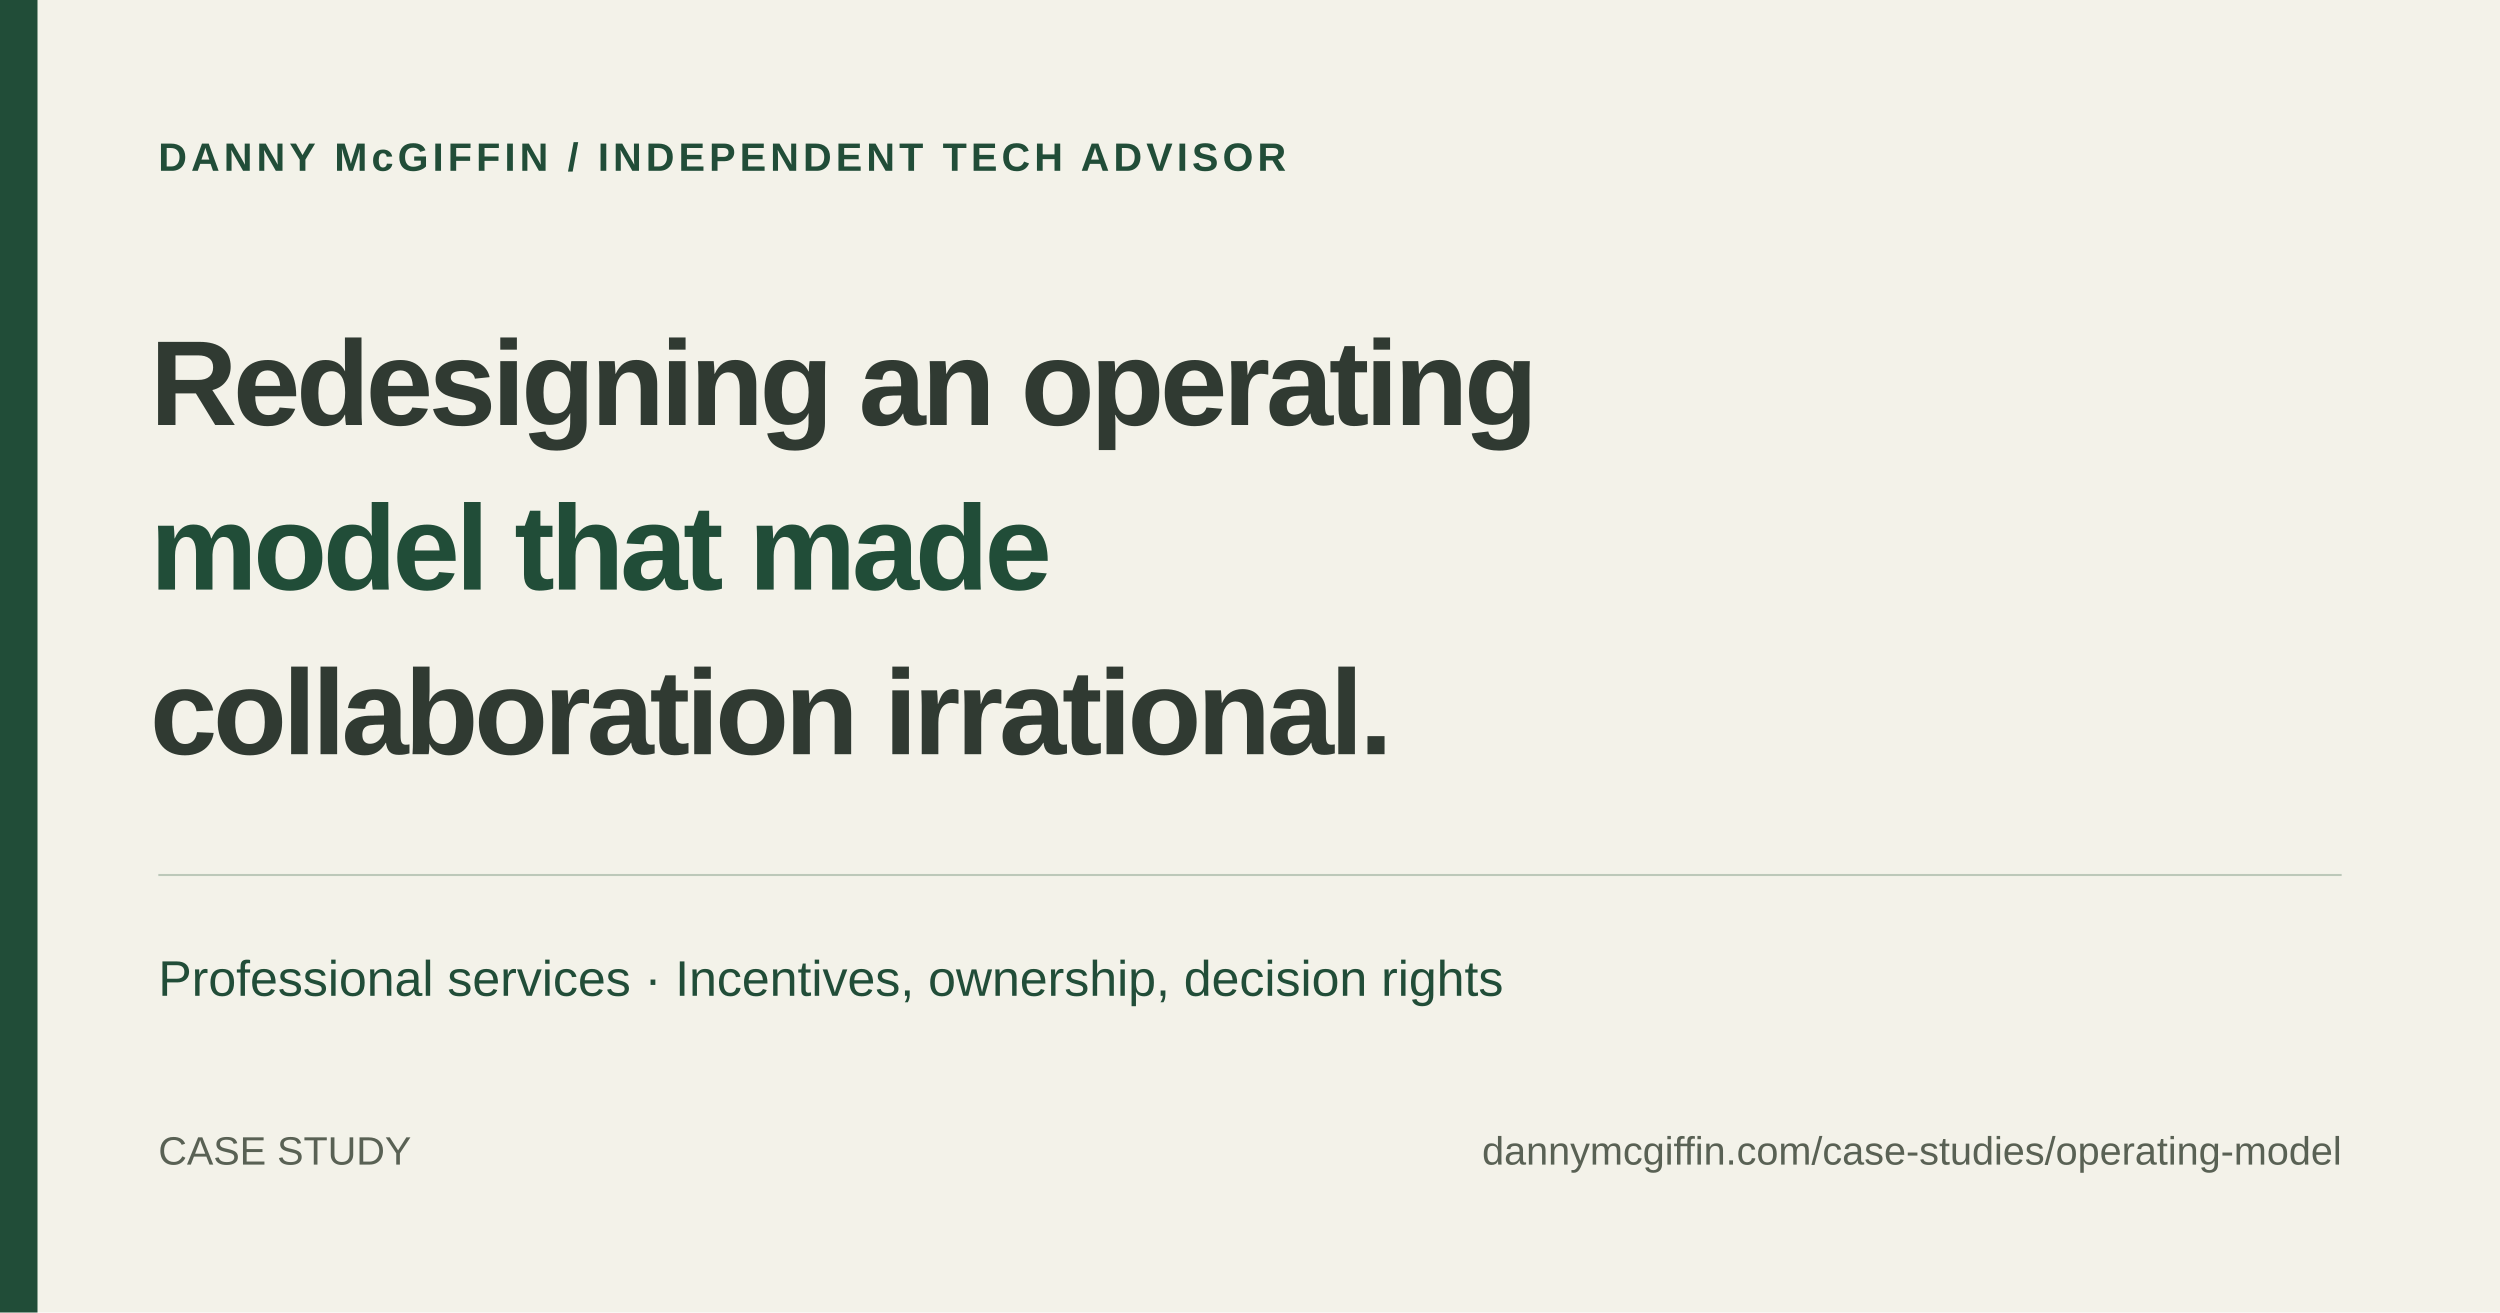
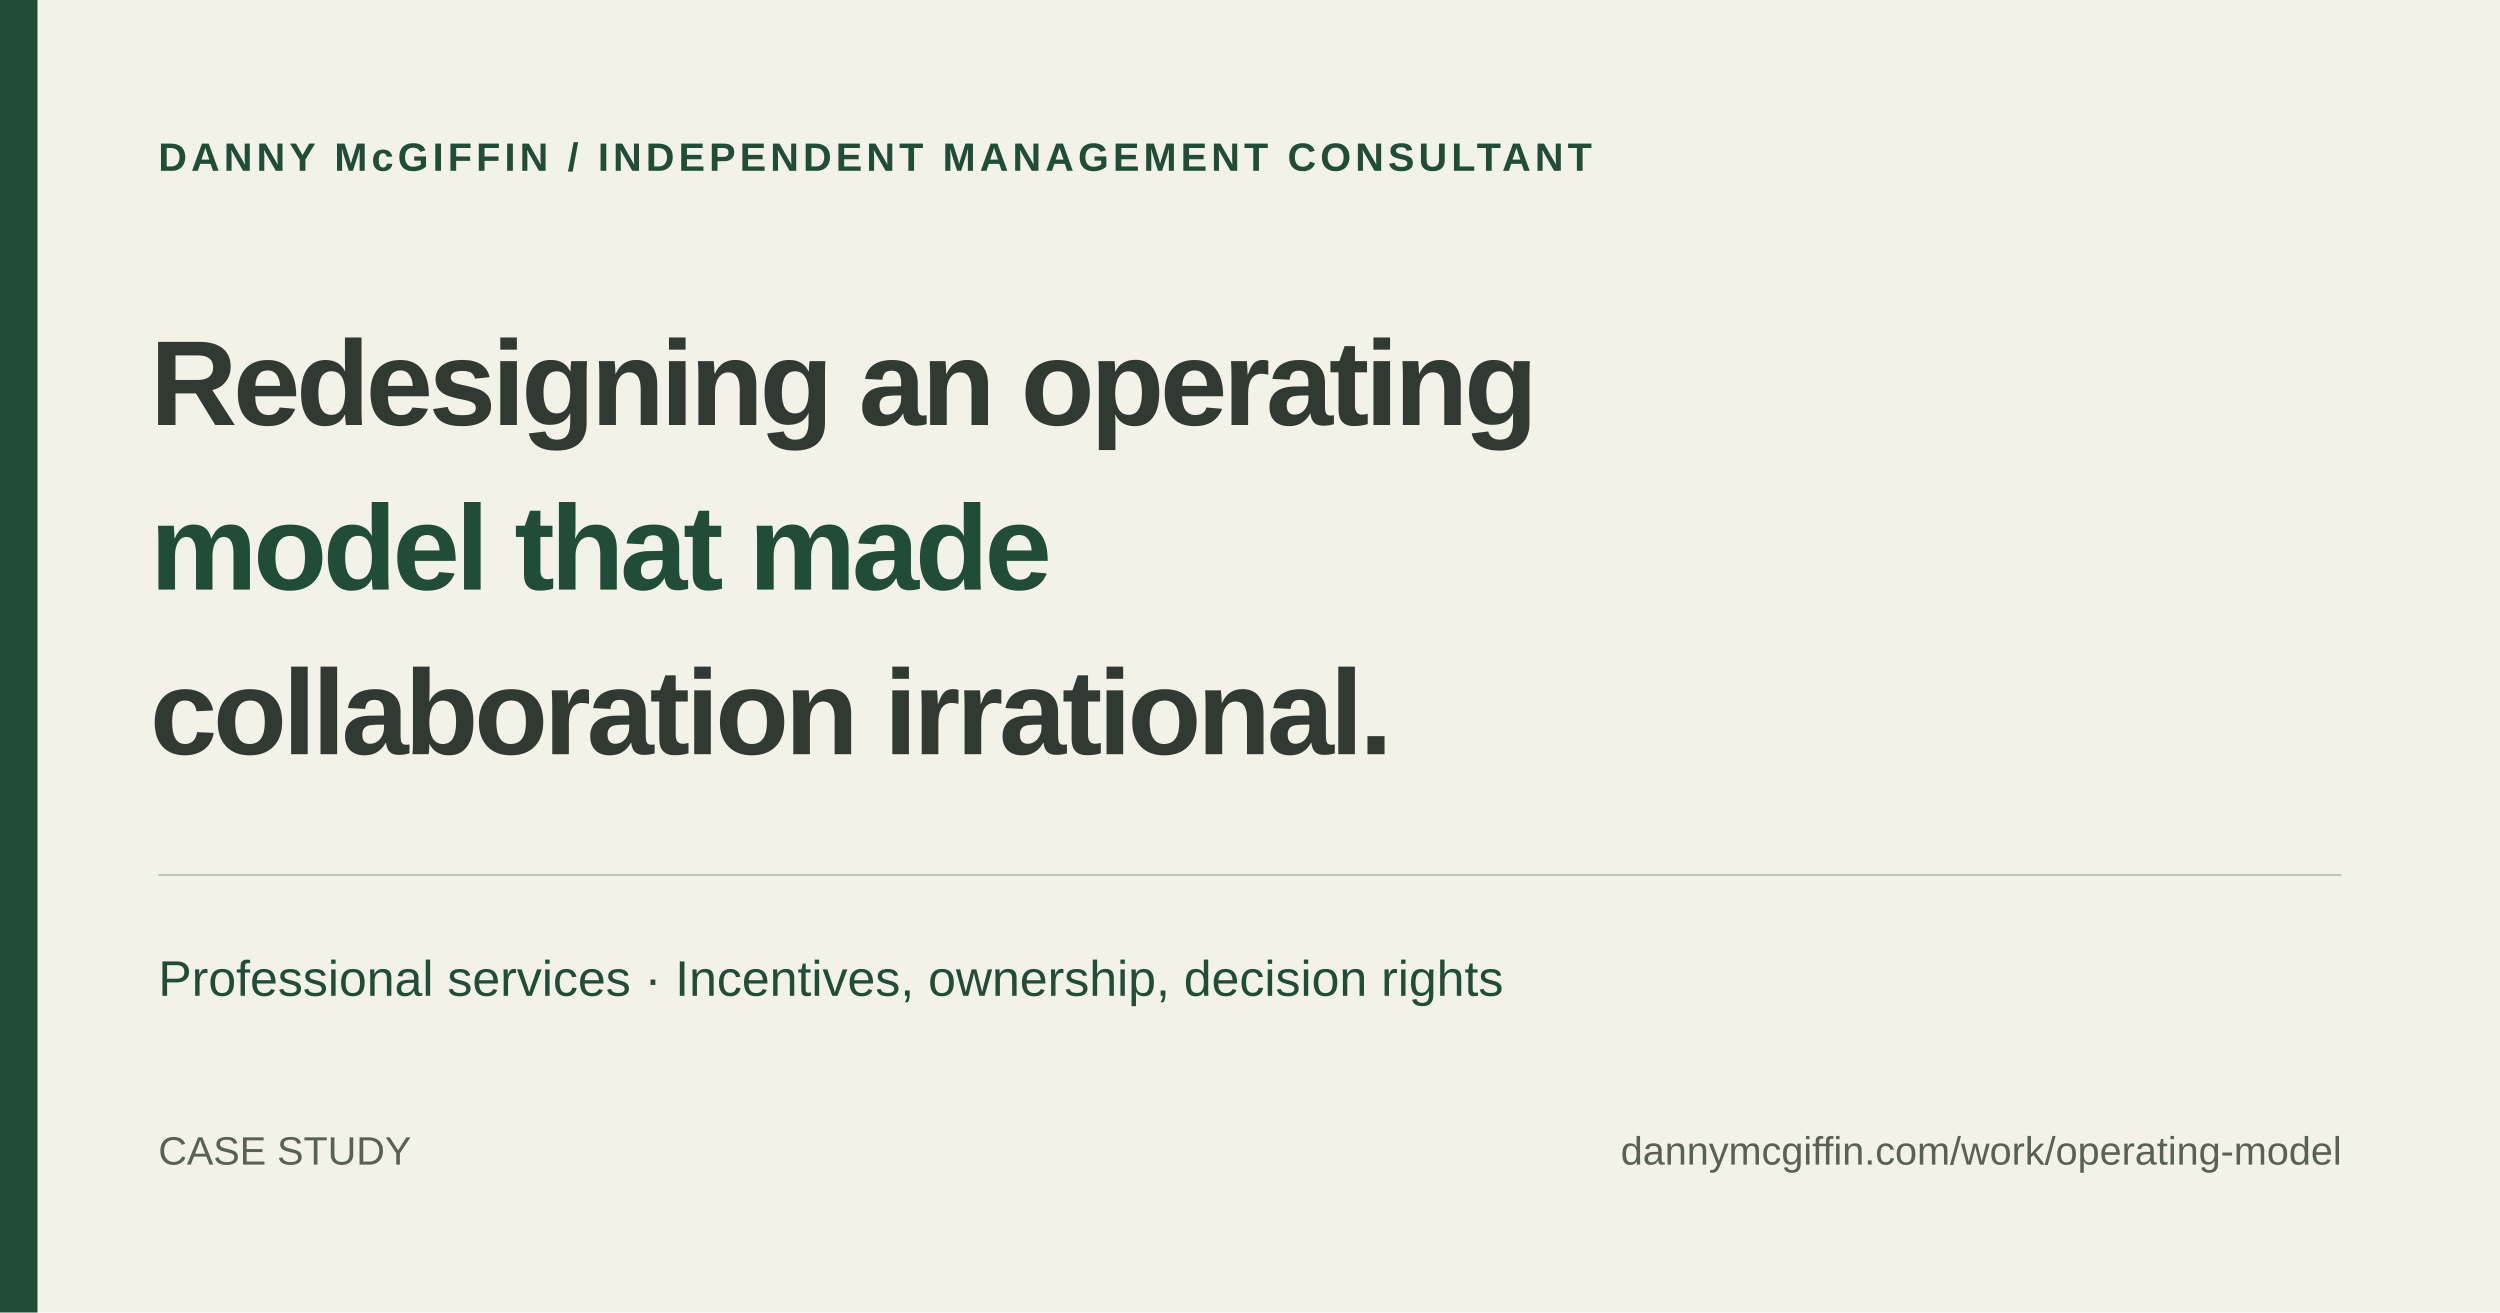
<svg xmlns="http://www.w3.org/2000/svg" width="1200" height="630" viewBox="0 0 1200 630">
  <rect width="1200" height="630" fill="#f3f2e9" />
  <rect width="18" height="630" fill="#214d38" />
  <g font-family="Arial, sans-serif">
-     <text x="76" y="82" font-size="19" font-weight="700" letter-spacing="2" fill="#214d38">DANNY McGIFFIN / INDEPENDENT TECH ADVISOR</text>
+     <text x="76" y="82" font-size="19" font-weight="700" letter-spacing="2" fill="#214d38">DANNY McGIFFIN / INDEPENDENT MANAGEMENT CONSULTANT</text>
    <g font-size="58" font-weight="700" letter-spacing="-2" fill="#303a32">
      <text x="72" y="204">Redesigning an operating</text>
      <text x="72" y="283" fill="#214d38">model that made</text>
      <text x="72" y="362">collaboration irrational.</text>
    </g>
    <path d="M76 420H1124" stroke="#bcc8b9" />
    <text x="76" y="478" font-size="24" fill="#214d38">Professional services · Incentives, ownership, decision rights</text>
    <text x="76" y="559" font-size="19" fill="#596154">CASE STUDY</text>
-     <text x="1124" y="559" font-size="19" text-anchor="end" fill="#596154">dannymcgiffin.com/case-studies/operating-model</text>
+     <text x="1124" y="559" font-size="19" text-anchor="end" fill="#596154">dannymcgiffin.com/work/operating-model</text>
  </g>
</svg>
